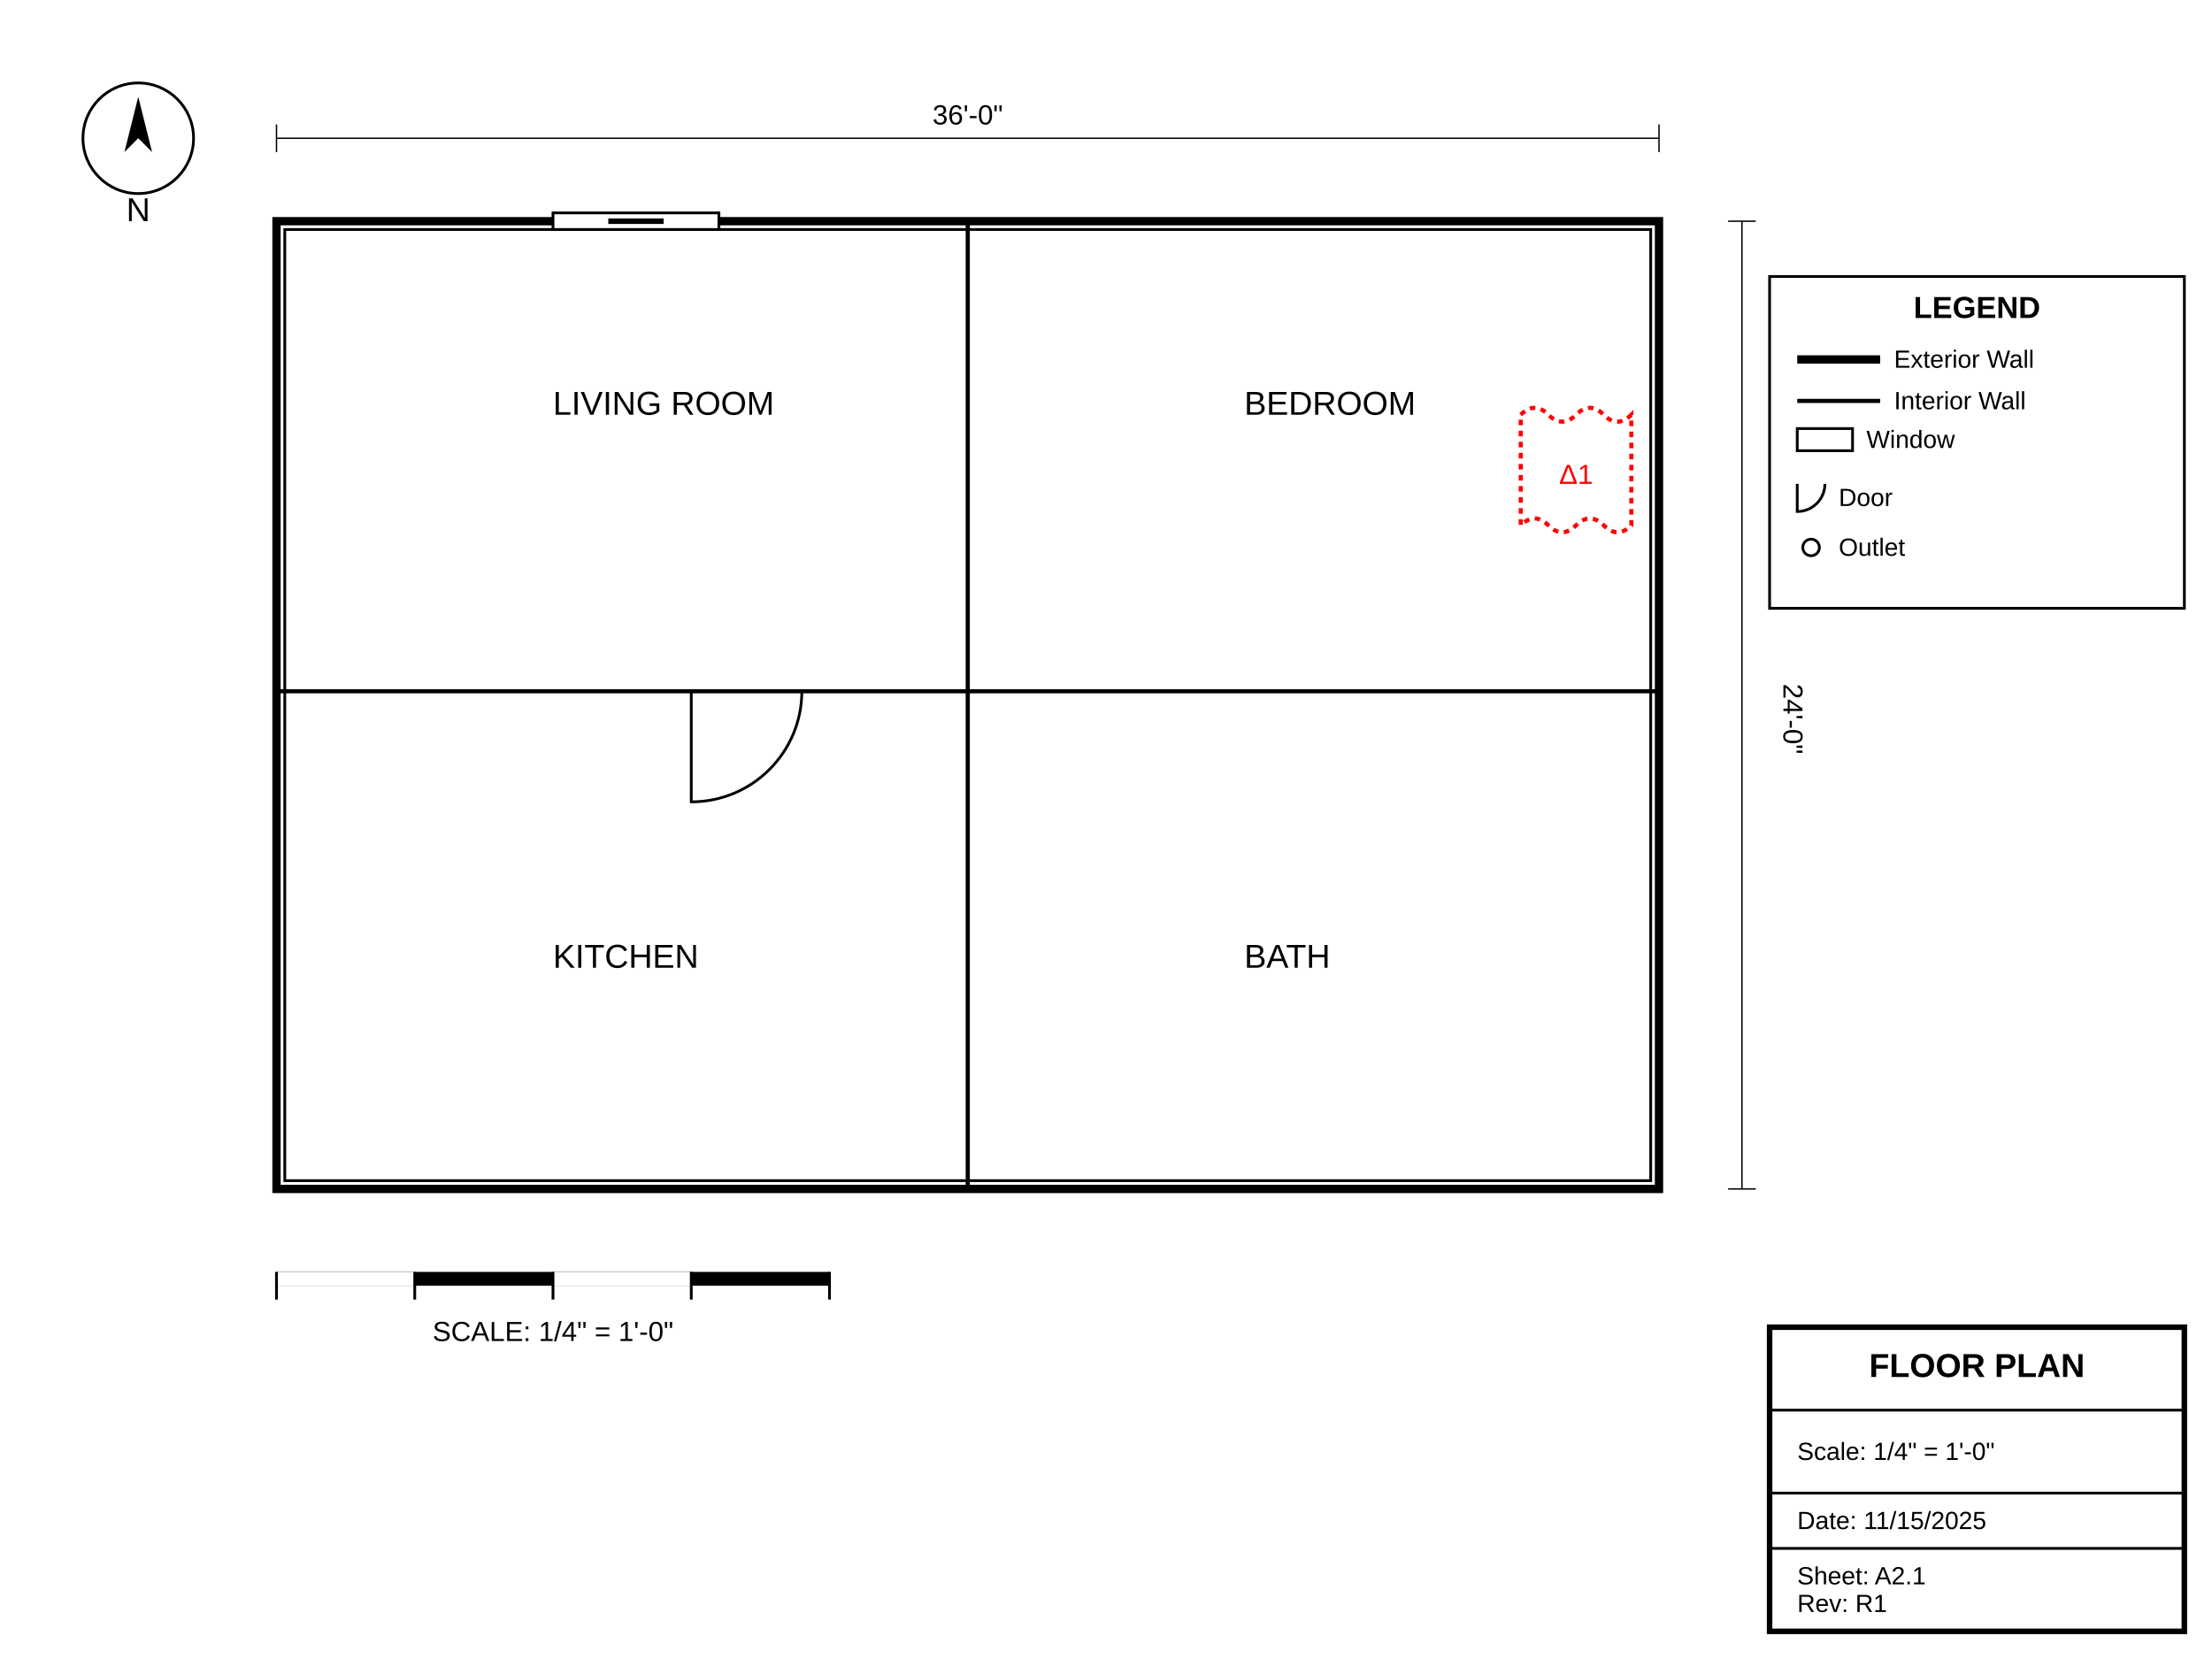
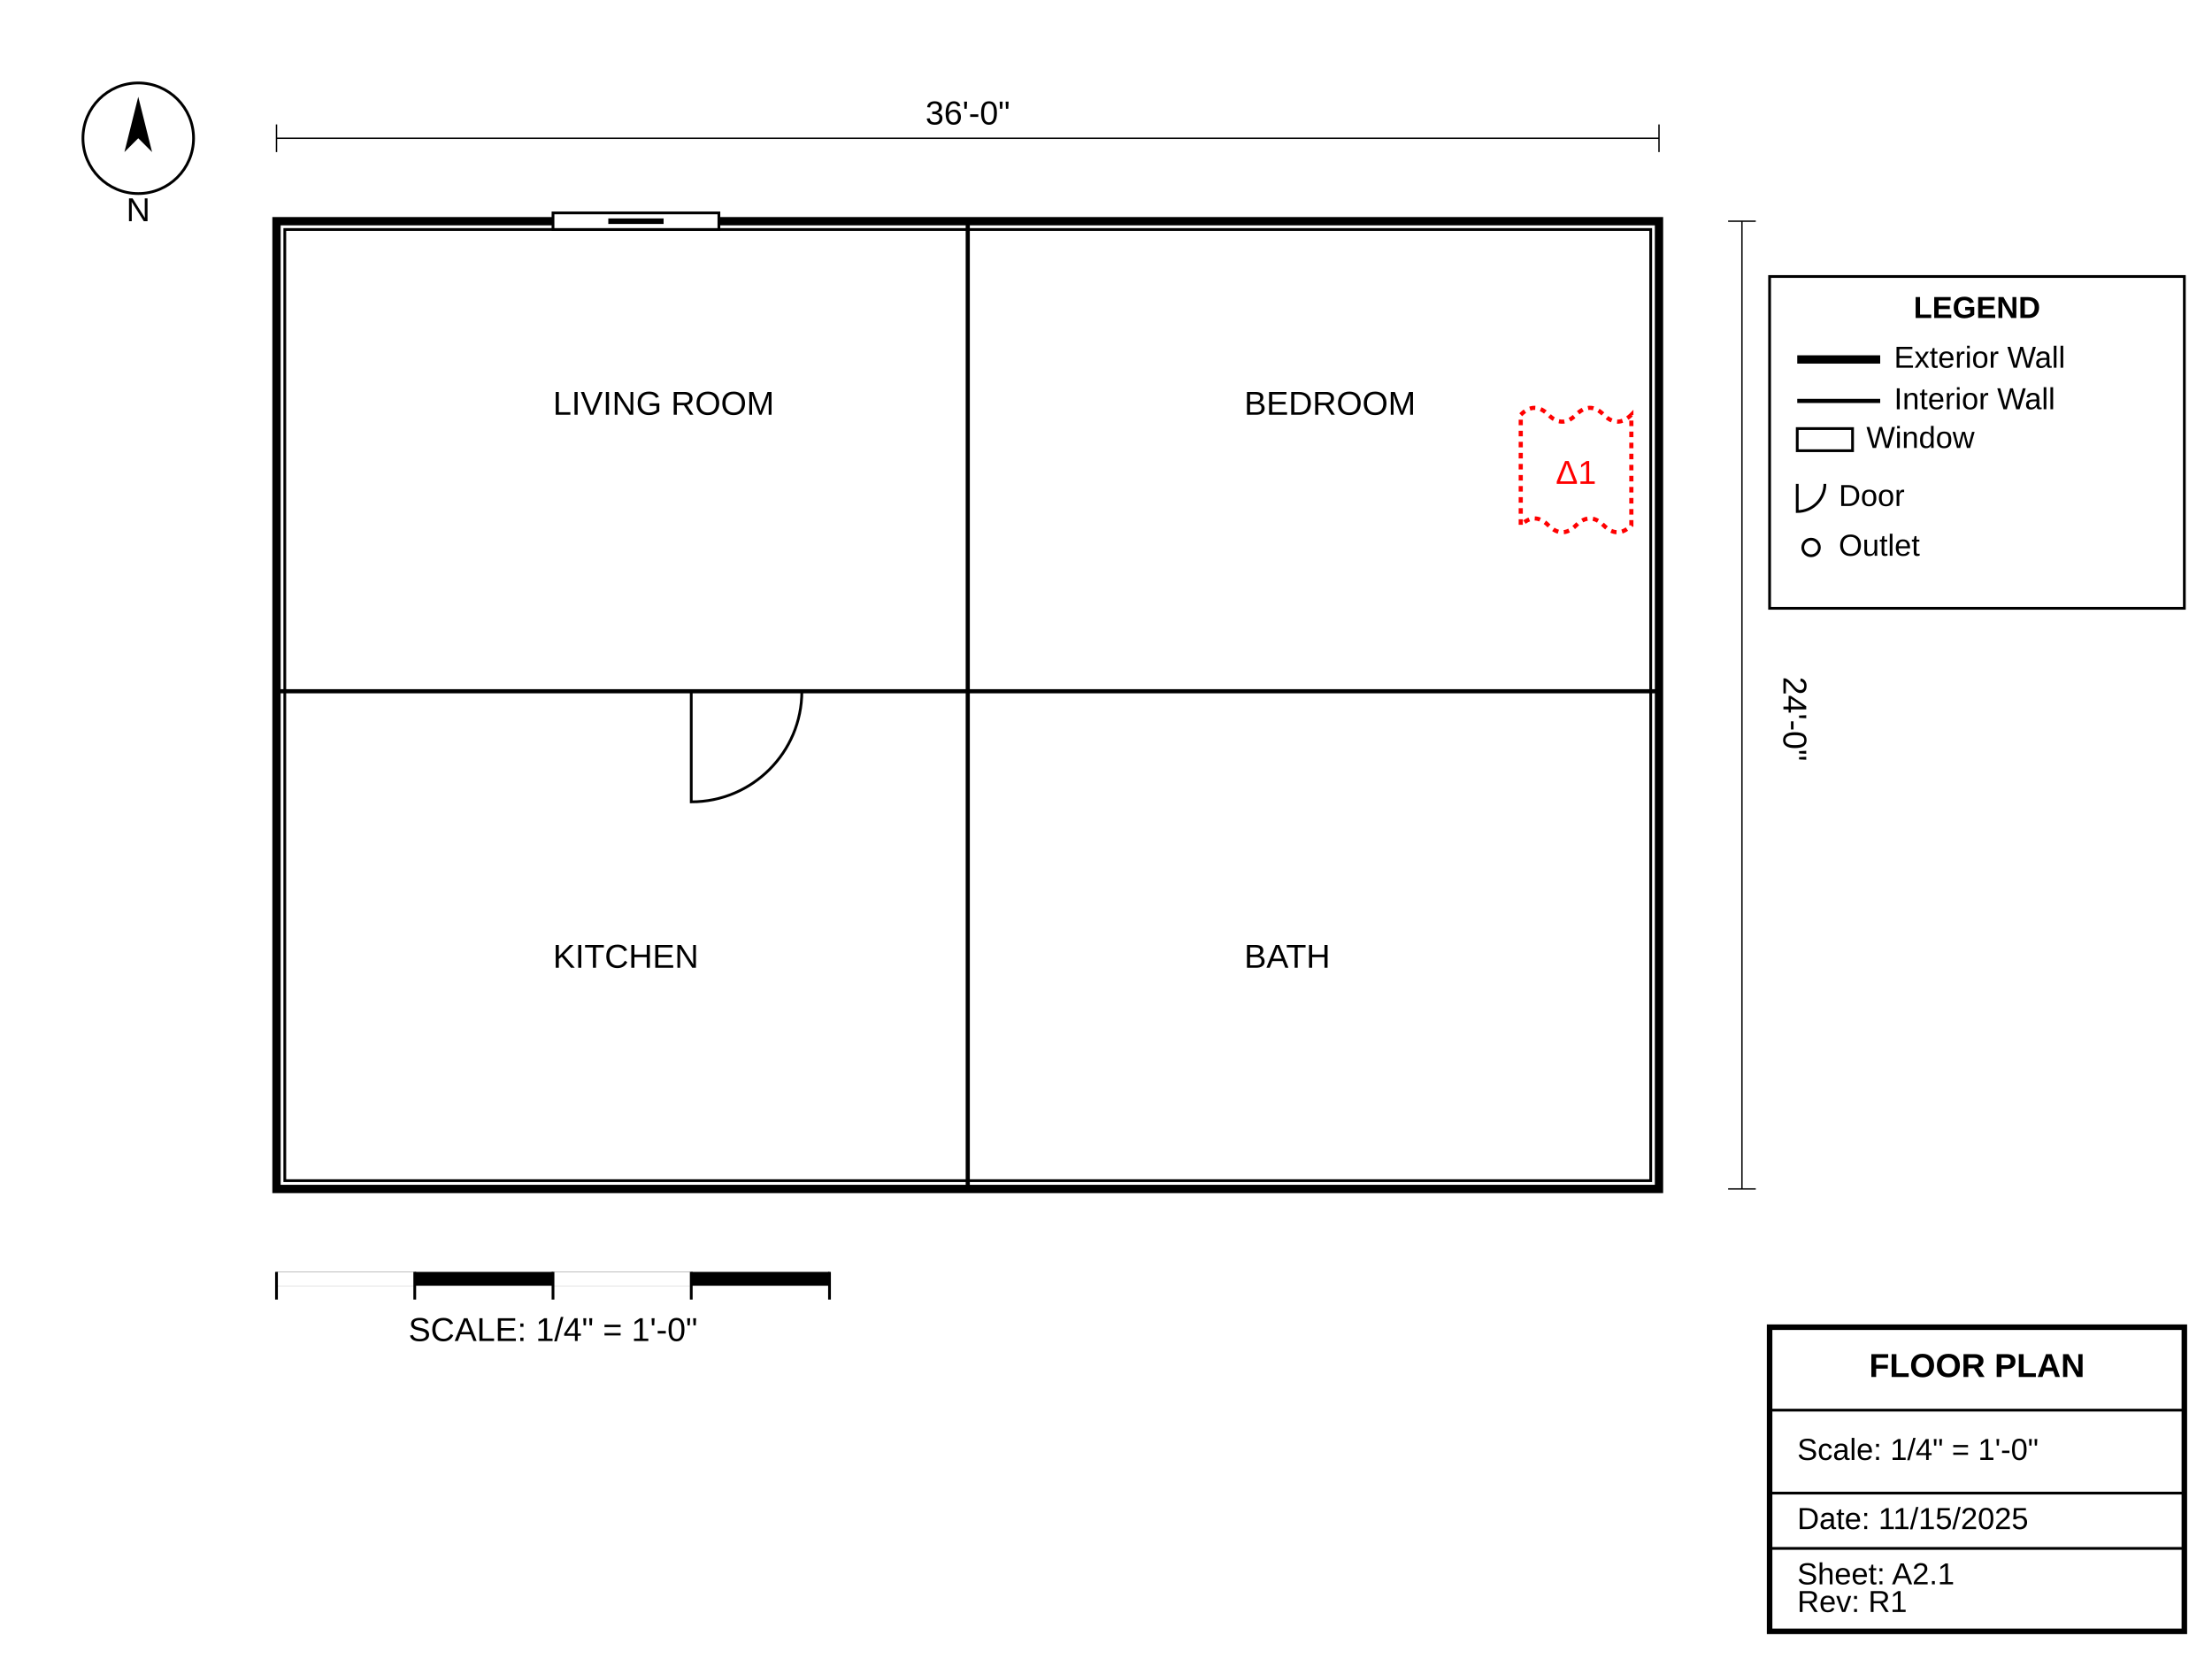
<svg xmlns="http://www.w3.org/2000/svg" width="800" height="600">
  <rect width="800" height="600" fill="#ffffff" />
  <rect x="100" y="80" width="500" height="350" fill="none" stroke="#000" stroke-width="3" />
  <rect x="103" y="83" width="494" height="344" fill="none" stroke="#000" stroke-width="1" />
  <line x1="100" y1="250" x2="600" y2="250" stroke="#000" stroke-width="1.5" />
  <line x1="350" y1="80" x2="350" y2="430" stroke="#000" stroke-width="1.5" />
  <path d="M 250 250 L 250 290 A 40 40 0 0 0 290 250" fill="none" stroke="#000" stroke-width="1" />
  <line x1="250" y1="250" x2="290" y2="250" stroke="#000" stroke-width="1" />
  <rect x="200" y="77" width="60" height="6" fill="#fff" stroke="#000" stroke-width="1" />
  <line x1="220" y1="80" x2="240" y2="80" stroke="#000" stroke-width="2" />
  <g transform="translate(50, 50)">
    <circle cx="0" cy="0" r="20" fill="none" stroke="#000" stroke-width="1" />
    <polygon points="0,-15 -5,5 0,0 5,5" fill="#000" />
    <text x="0" y="30" font-family="Arial" font-size="12" text-anchor="middle">N</text>
  </g>
  <g transform="translate(100, 460)">
    <rect x="0" y="0" width="200" height="5" fill="#000" />
    <rect x="0" y="0" width="50" height="5" fill="#fff" />
    <rect x="100" y="0" width="50" height="5" fill="#fff" />
    <line x1="0" y1="0" x2="0" y2="10" stroke="#000" stroke-width="1" />
    <line x1="50" y1="0" x2="50" y2="10" stroke="#000" stroke-width="1" />
    <line x1="100" y1="0" x2="100" y2="10" stroke="#000" stroke-width="1" />
    <line x1="150" y1="0" x2="150" y2="10" stroke="#000" stroke-width="1" />
    <line x1="200" y1="0" x2="200" y2="10" stroke="#000" stroke-width="1" />
-     <text x="100" y="25" font-family="Arial" font-size="10" text-anchor="middle">SCALE: 1/4" = 1'-0"</text>
+     <text x="100" y="25" font-family="Arial" font-size="12" text-anchor="middle">SCALE: 1/4" = 1'-0"</text>
  </g>
  <rect x="640" y="480" width="150" height="110" fill="none" stroke="#000" stroke-width="2" />
  <line x1="640" y1="510" x2="790" y2="510" stroke="#000" stroke-width="1" />
  <line x1="640" y1="540" x2="790" y2="540" stroke="#000" stroke-width="1" />
  <line x1="640" y1="560" x2="790" y2="560" stroke="#000" stroke-width="1" />
  <text x="715" y="498" font-family="Arial" font-size="12" font-weight="bold" text-anchor="middle">FLOOR PLAN</text>
-   <text x="650" y="528" font-family="Arial" font-size="9">Scale: 1/4" = 1'-0"</text>
-   <text x="650" y="553" font-family="Arial" font-size="9">Date: 11/15/2025</text>
-   <text x="650" y="573" font-family="Arial" font-size="9">Sheet: A2.1</text>
-   <text x="650" y="583" font-family="Arial" font-size="9">Rev: R1</text>
+   <text x="650" y="528" font-family="Arial" font-size="11">Scale: 1/4" = 1'-0"</text>
+   <text x="650" y="553" font-family="Arial" font-size="11">Date: 11/15/2025</text>
+   <text x="650" y="573" font-family="Arial" font-size="11">Sheet: A2.1</text>
+   <text x="650" y="583" font-family="Arial" font-size="11">Rev: R1</text>
  <g transform="translate(550, 150)">
    <path d="M 0,0 Q 5,-5 10,0 Q 15,5 20,0 Q 25,-5 30,0 Q 35,5 40,0 L 40,40 Q 35,45 30,40 Q 25,35 20,40 Q 15,45 10,40 Q 5,35 0,40 Z" fill="none" stroke="#f00" stroke-width="1.5" stroke-dasharray="2,2" />
-     <text x="20" y="25" font-family="Arial" font-size="10" fill="#f00" text-anchor="middle">Δ1</text>
+     <text x="20" y="25" font-family="Arial" font-size="12" fill="#f00" text-anchor="middle">Δ1</text>
  </g>
  <g transform="translate(640, 100)">
    <rect x="0" y="0" width="150" height="120" fill="none" stroke="#000" stroke-width="1" />
    <text x="75" y="15" font-family="Arial" font-size="11" font-weight="bold" text-anchor="middle">LEGEND</text>
    <line x1="10" y1="30" x2="40" y2="30" stroke="#000" stroke-width="3" />
-     <text x="45" y="33" font-family="Arial" font-size="9">Exterior Wall</text>
+     <text x="45" y="33" font-family="Arial" font-size="11">Exterior Wall</text>
    <line x1="10" y1="45" x2="40" y2="45" stroke="#000" stroke-width="1.5" />
-     <text x="45" y="48" font-family="Arial" font-size="9">Interior Wall</text>
+     <text x="45" y="48" font-family="Arial" font-size="11">Interior Wall</text>
    <rect x="10" y="55" width="20" height="8" fill="none" stroke="#000" stroke-width="1" />
-     <text x="35" y="62" font-family="Arial" font-size="9">Window</text>
+     <text x="35" y="62" font-family="Arial" font-size="11">Window</text>
    <path d="M 10 75 L 10 85 A 10 10 0 0 0 20 75" fill="none" stroke="#000" stroke-width="1" />
-     <text x="25" y="83" font-family="Arial" font-size="9">Door</text>
+     <text x="25" y="83" font-family="Arial" font-size="11">Door</text>
    <circle cx="15" cy="98" r="3" fill="none" stroke="#000" stroke-width="1" />
-     <text x="25" y="101" font-family="Arial" font-size="9">Outlet</text>
+     <text x="25" y="101" font-family="Arial" font-size="11">Outlet</text>
  </g>
  <g>
    <line x1="100" y1="50" x2="600" y2="50" stroke="#000" stroke-width="0.5" />
    <line x1="100" y1="45" x2="100" y2="55" stroke="#000" stroke-width="0.5" />
    <line x1="600" y1="45" x2="600" y2="55" stroke="#000" stroke-width="0.5" />
-     <text x="350" y="45" font-family="Arial" font-size="10" text-anchor="middle">36'-0"</text>
+     <text x="350" y="45" font-family="Arial" font-size="12" text-anchor="middle">36'-0"</text>
    <line x1="630" y1="80" x2="630" y2="430" stroke="#000" stroke-width="0.5" />
    <line x1="625" y1="80" x2="635" y2="80" stroke="#000" stroke-width="0.5" />
    <line x1="625" y1="430" x2="635" y2="430" stroke="#000" stroke-width="0.5" />
-     <text x="645" y="260" font-family="Arial" font-size="10" transform="rotate(90 645 260)" text-anchor="middle">24'-0"</text>
+     <text x="645" y="260" font-family="Arial" font-size="12" transform="rotate(90 645 260)" text-anchor="middle">24'-0"</text>
  </g>
  <text x="200" y="150" font-family="Arial" font-size="12">LIVING ROOM</text>
  <text x="450" y="150" font-family="Arial" font-size="12">BEDROOM</text>
  <text x="200" y="350" font-family="Arial" font-size="12">KITCHEN</text>
  <text x="450" y="350" font-family="Arial" font-size="12">BATH</text>
</svg>
